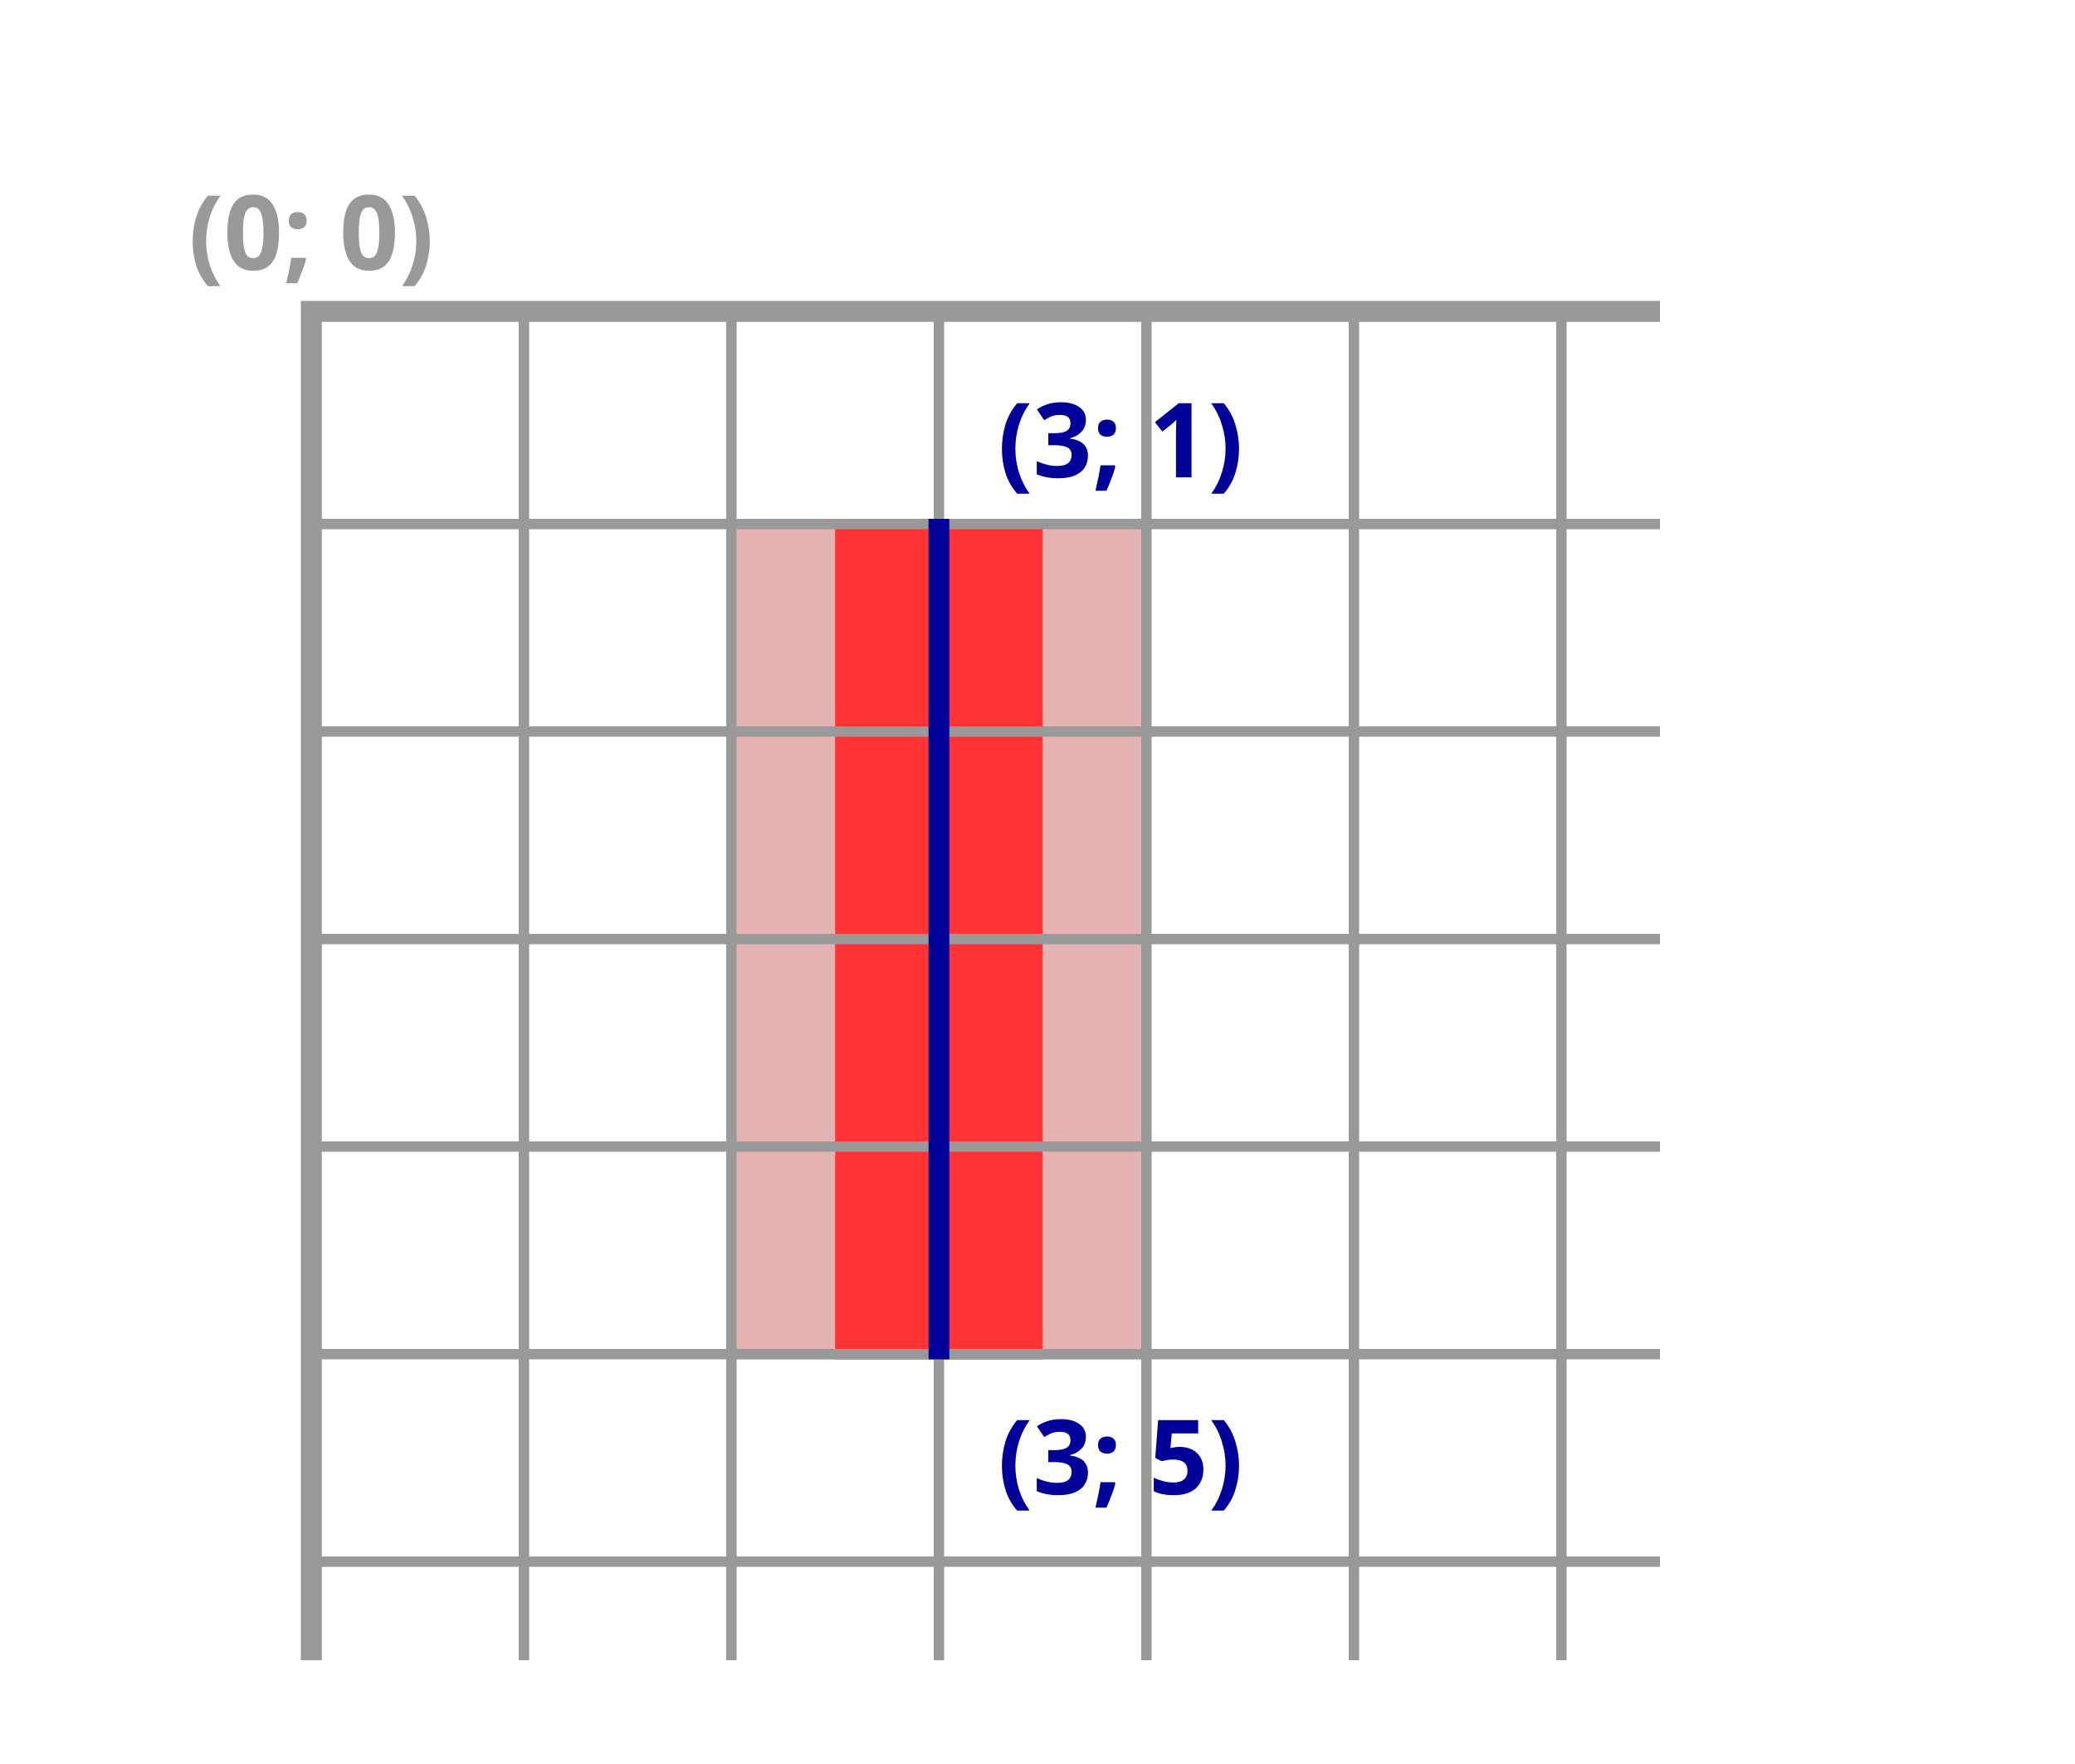
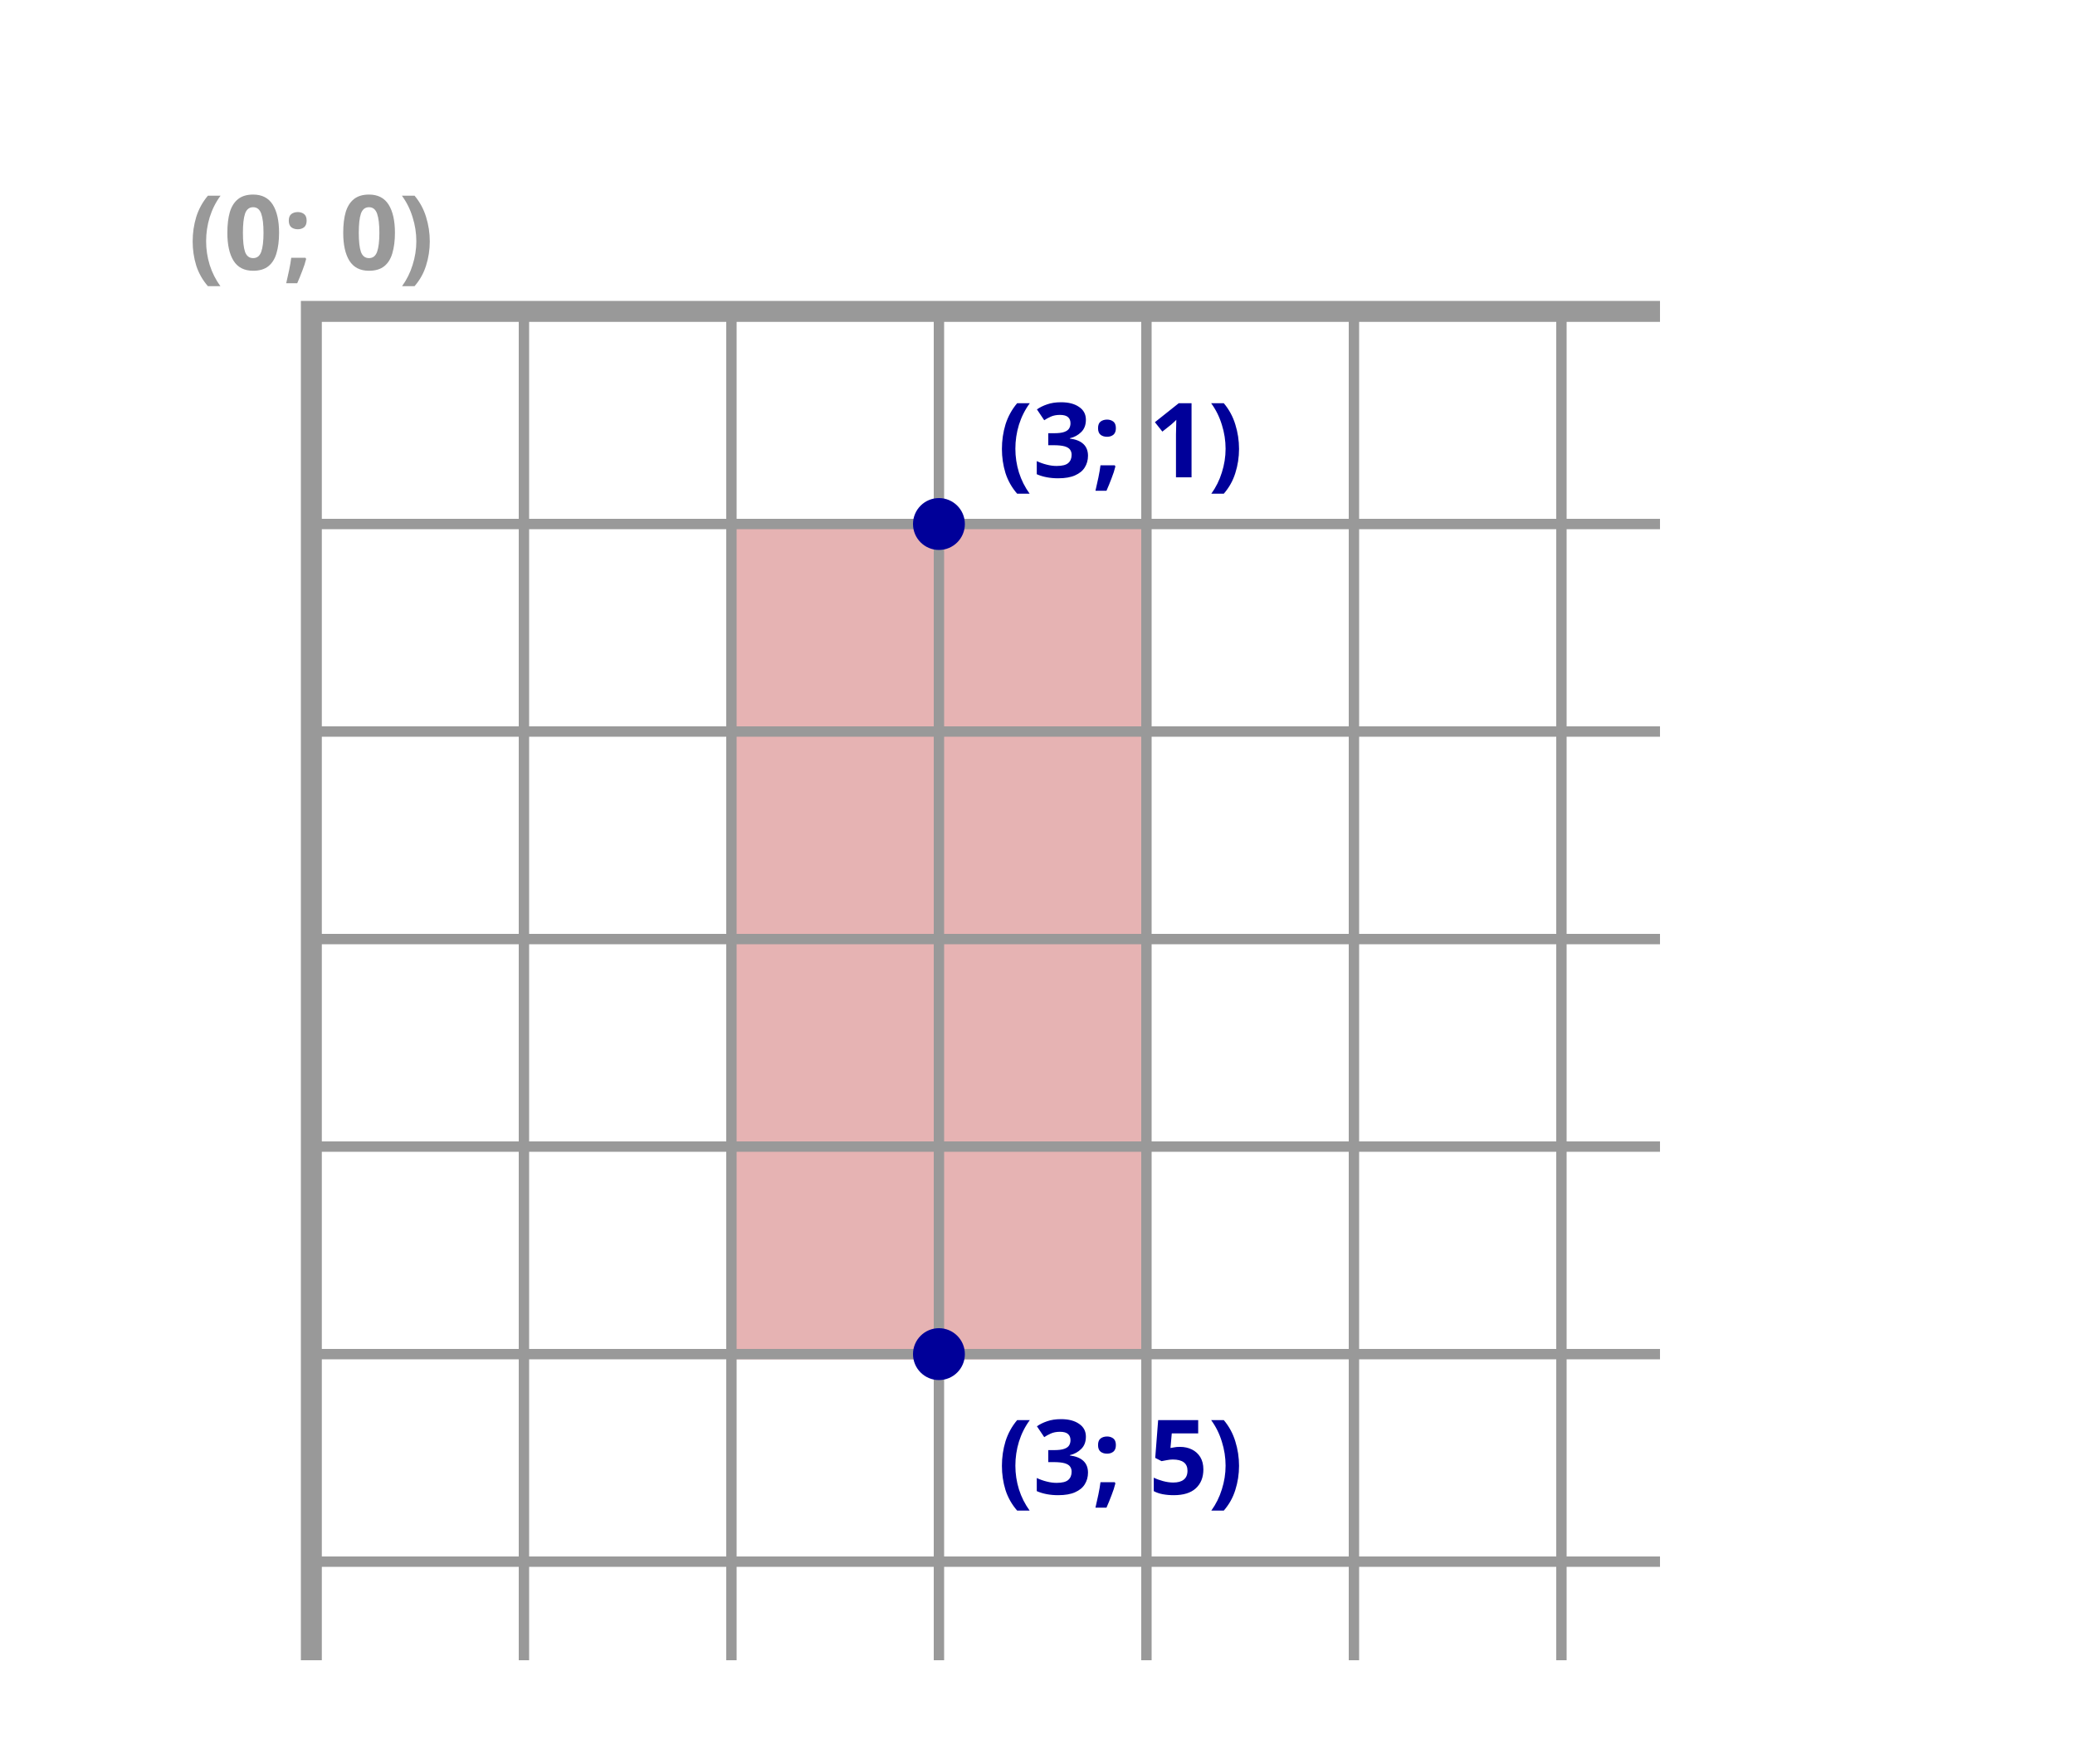
<svg xmlns="http://www.w3.org/2000/svg" viewBox="0 0 200 170" width="400" height="340">
  <path stroke="hsl(0, 50%, 80%)" stroke-width="40" d="M 90.5 50L 90.5 131" />
-   <path stroke="hsl(0, 100%, 60%)" stroke-width="20" d="M 90.5 50L 90.5 131" />
  <g transform="translate(30, 30)">
    <path d="M 130 0L 0 0L 0 130" fill="none" stroke="hsl(0, 0%, 60%)" stroke-width="2" />
    <path stroke="hsl(0, 0%, 60%)" d="M 0 0.5L 130 0.5M 0.5 0L 0.5 130M 0 20.5L 130 20.5M 20.5 0L 20.5 130M 0 40.5L 130 40.5M 40.5 0L 40.5 130M 0 60.5L 130 60.5M 60.5 0L 60.5 130M 0 80.5L 130 80.5M 80.5 0L 80.5 130M 0 100.5L 130 100.5M 100.5 0L 100.5 130M 0 120.5L 130 120.5M 120.5 0L 120.5 130" />
  </g>
-   <path stroke="hsl(240, 100%, 30%)" stroke-width="2" d="M 90.5 50L 90.5 131" />
+   <g>
+     <circle r="2.5" fill="hsl(240, 100%, 30%)" cx="90.5" cy="50.5" />
+     <circle r="2.5" fill="hsl(240, 100%, 30%)" cx="90.5" cy="130.5" />
+   </g>
  <g>
    <text font-size="10px" font-family="sans-serif" font-weight="bold" text-anchor="middle" fill="hsl(0, 0%, 60%)" x="30" y="26">(0; 0)</text>
    <text font-size="10px" font-family="sans-serif" font-weight="bold" text-anchor="middle" fill="hsl(240, 100%, 30%)" x="108" y="46">(3; 1)</text>
    <text font-size="10px" font-family="sans-serif" font-weight="bold" text-anchor="middle" fill="hsl(240, 100%, 30%)" x="108" y="144">(3; 5)</text>
  </g>
</svg>
